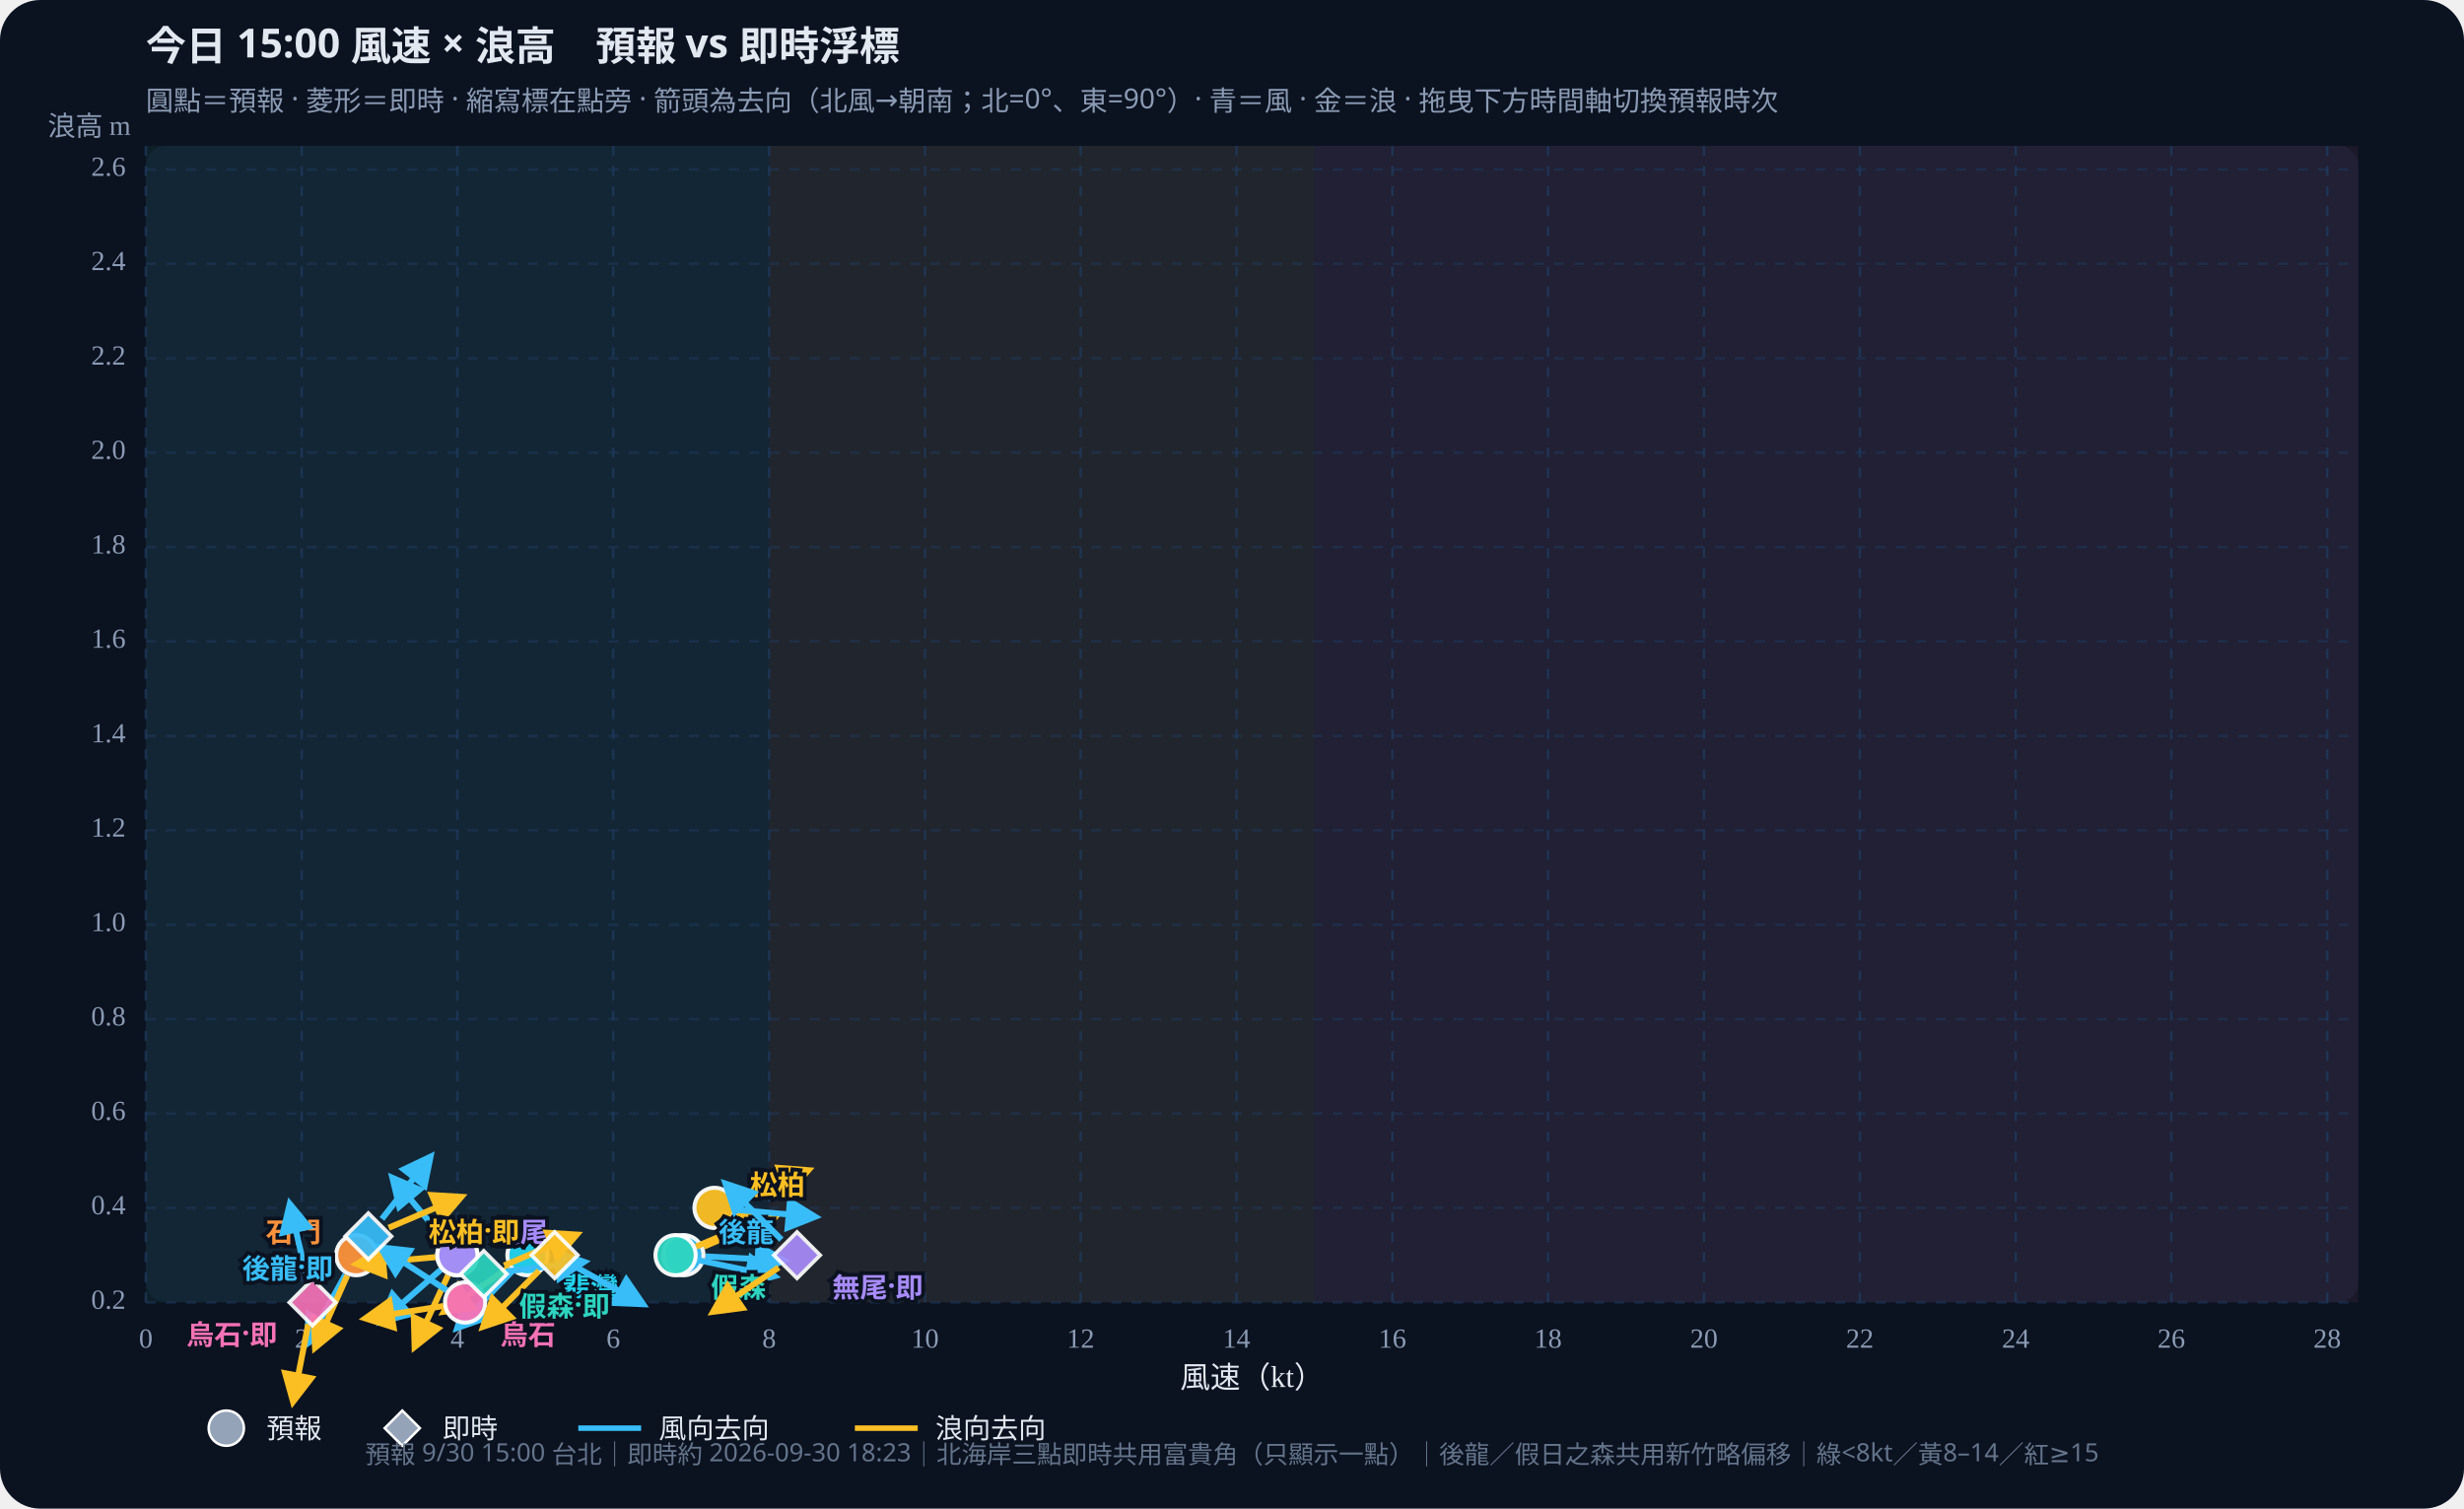
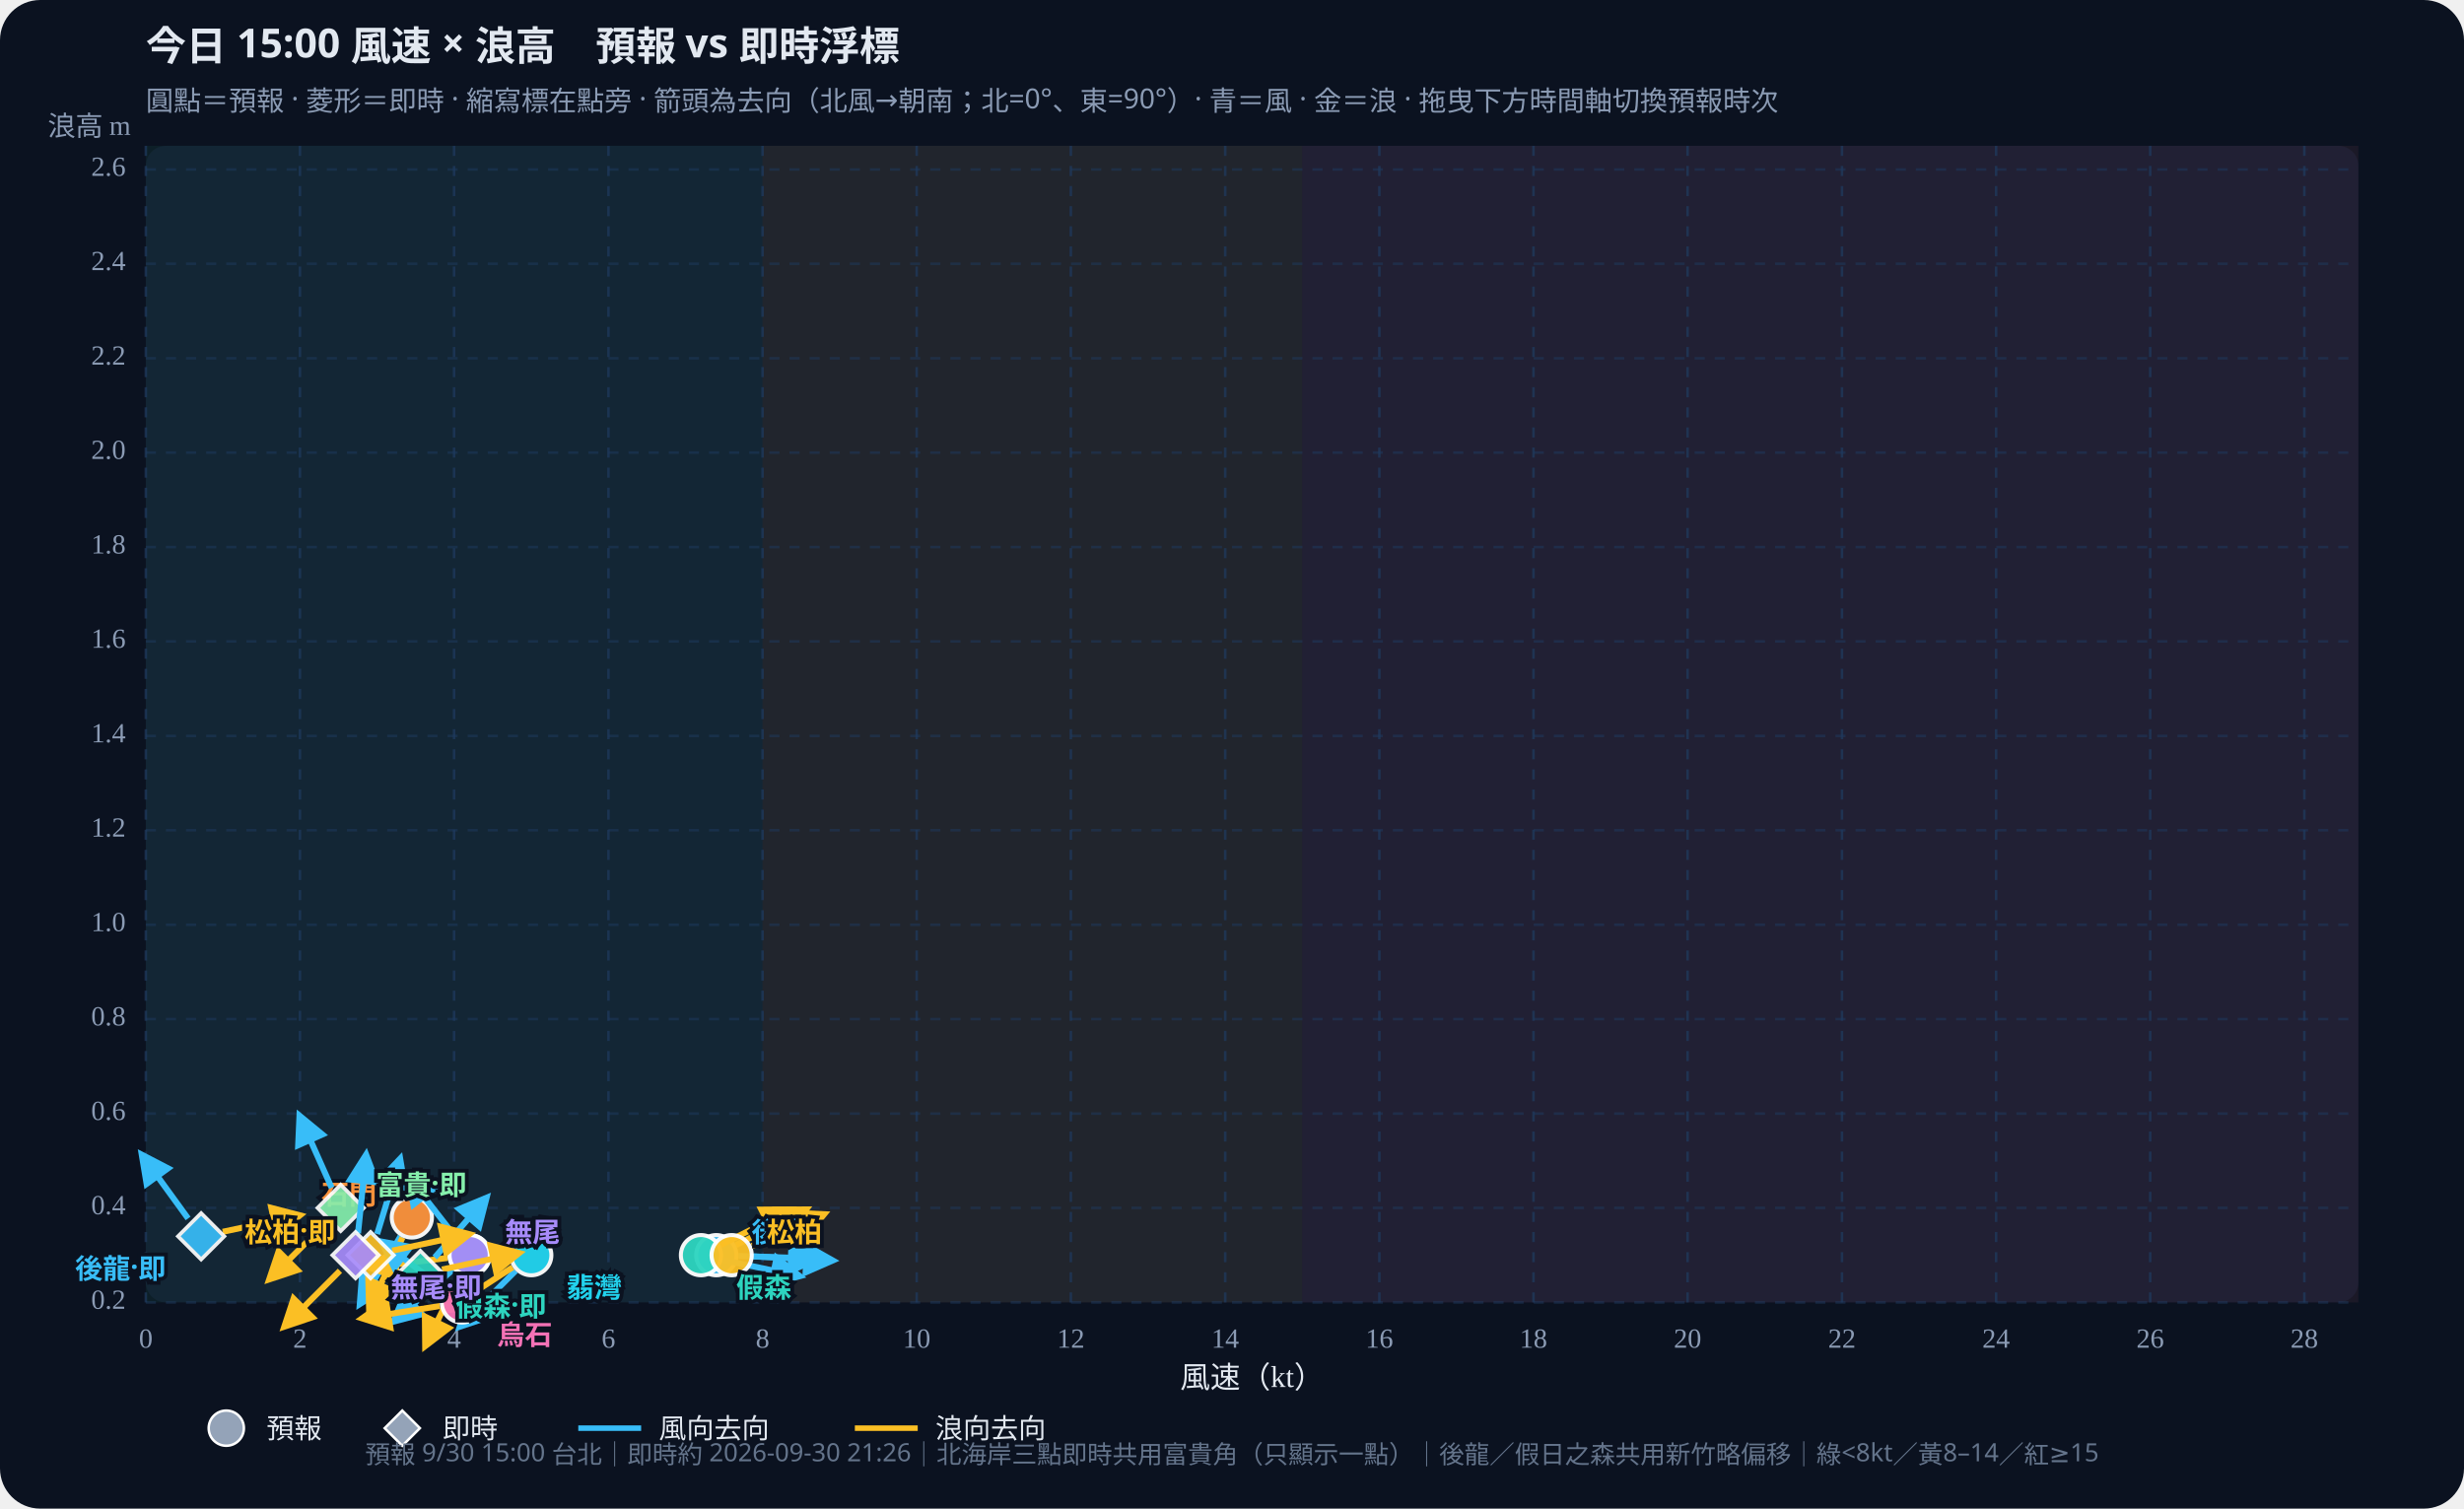
<svg xmlns="http://www.w3.org/2000/svg" id="wws-svg" viewBox="0 0 980 600" role="img" aria-label="風速與浪高散佈圖，可拖曳時間軸切換預報時次" style="width:100%;height:auto;display:block">
  <rect width="980" height="600" fill="#0b1220" rx="16" />
  <rect x="58" y="58" width="880" height="460" fill="#111a2e" rx="8" />
-   <rect x="58.0" y="58" width="247.9" height="460" fill="#34d399" opacity="0.07" />
-   <rect x="305.9" y="58" width="216.9" height="460" fill="#fbbf24" opacity="0.07" />
-   <rect x="522.8" y="58" width="415.2" height="460" fill="#fb7185" opacity="0.07" />
+   <rect x="58.0" y="58" width="245.3" height="460" fill="#34d399" opacity="0.07" />
+   <rect x="303.3" y="58" width="214.6" height="460" fill="#fbbf24" opacity="0.07" />
+   <rect x="517.9" y="58" width="420.1" height="460" fill="#fb7185" opacity="0.07" />
  <defs>
    <marker id="arrow-38bdf8" viewBox="0 0 10 10" refX="8" refY="5" markerWidth="6" markerHeight="6" orient="auto-start-reverse">
      <path d="M0,0 L10,5 L0,10 z" fill="#38bdf8" />
    </marker>
    <marker id="arrow-fbbf24" viewBox="0 0 10 10" refX="8" refY="5" markerWidth="6" markerHeight="6" orient="auto-start-reverse">
      <path d="M0,0 L10,5 L0,10 z" fill="#fbbf24" />
    </marker>
  </defs>
  <text id="wws-title" x="58" y="24" fill="#e2e8f0" font-size="16" font-weight="700" font-family="Noto Sans TC,system-ui,sans-serif">今日 15:00 風速 × 浪高　預報 vs 即時浮標</text>
  <text x="58" y="44" fill="#8b9bb4" font-size="11" font-family="Noto Sans TC,system-ui,sans-serif">圓點＝預報 · 菱形＝即時 · 縮寫標在點旁 · 箭頭為去向（北風→朝南；北=0°、東=90°）· 青＝風 · 金＝浪 · 拖曳下方時間軸切換預報時次</text>
  <line x1="58.0" y1="58" x2="58.0" y2="518" stroke="#1e3a5f" stroke-dasharray="4 4" opacity="0.7" />
  <text x="58.0" y="536" text-anchor="middle" fill="#8b9bb4" font-size="11">0</text>
-   <line x1="120.0" y1="58" x2="120.0" y2="518" stroke="#1e3a5f" stroke-dasharray="4 4" opacity="0.7" />
-   <text x="120.0" y="536" text-anchor="middle" fill="#8b9bb4" font-size="11">2</text>
-   <line x1="181.9" y1="58" x2="181.9" y2="518" stroke="#1e3a5f" stroke-dasharray="4 4" opacity="0.7" />
-   <text x="181.9" y="536" text-anchor="middle" fill="#8b9bb4" font-size="11">4</text>
-   <line x1="243.9" y1="58" x2="243.9" y2="518" stroke="#1e3a5f" stroke-dasharray="4 4" opacity="0.7" />
-   <text x="243.9" y="536" text-anchor="middle" fill="#8b9bb4" font-size="11">6</text>
-   <line x1="305.9" y1="58" x2="305.9" y2="518" stroke="#1e3a5f" stroke-dasharray="4 4" opacity="0.7" />
-   <text x="305.9" y="536" text-anchor="middle" fill="#8b9bb4" font-size="11">8</text>
-   <line x1="367.9" y1="58" x2="367.9" y2="518" stroke="#1e3a5f" stroke-dasharray="4 4" opacity="0.7" />
-   <text x="367.9" y="536" text-anchor="middle" fill="#8b9bb4" font-size="11">10</text>
-   <line x1="429.8" y1="58" x2="429.8" y2="518" stroke="#1e3a5f" stroke-dasharray="4 4" opacity="0.7" />
-   <text x="429.8" y="536" text-anchor="middle" fill="#8b9bb4" font-size="11">12</text>
-   <line x1="491.8" y1="58" x2="491.8" y2="518" stroke="#1e3a5f" stroke-dasharray="4 4" opacity="0.7" />
-   <text x="491.8" y="536" text-anchor="middle" fill="#8b9bb4" font-size="11">14</text>
-   <line x1="553.8" y1="58" x2="553.8" y2="518" stroke="#1e3a5f" stroke-dasharray="4 4" opacity="0.7" />
-   <text x="553.8" y="536" text-anchor="middle" fill="#8b9bb4" font-size="11">16</text>
-   <line x1="615.7" y1="58" x2="615.7" y2="518" stroke="#1e3a5f" stroke-dasharray="4 4" opacity="0.7" />
-   <text x="615.7" y="536" text-anchor="middle" fill="#8b9bb4" font-size="11">18</text>
-   <line x1="677.7" y1="58" x2="677.7" y2="518" stroke="#1e3a5f" stroke-dasharray="4 4" opacity="0.7" />
-   <text x="677.7" y="536" text-anchor="middle" fill="#8b9bb4" font-size="11">20</text>
-   <line x1="739.7" y1="58" x2="739.7" y2="518" stroke="#1e3a5f" stroke-dasharray="4 4" opacity="0.7" />
-   <text x="739.7" y="536" text-anchor="middle" fill="#8b9bb4" font-size="11">22</text>
-   <line x1="801.7" y1="58" x2="801.7" y2="518" stroke="#1e3a5f" stroke-dasharray="4 4" opacity="0.7" />
-   <text x="801.7" y="536" text-anchor="middle" fill="#8b9bb4" font-size="11">24</text>
-   <line x1="863.6" y1="58" x2="863.6" y2="518" stroke="#1e3a5f" stroke-dasharray="4 4" opacity="0.7" />
-   <text x="863.6" y="536" text-anchor="middle" fill="#8b9bb4" font-size="11">26</text>
-   <line x1="925.6" y1="58" x2="925.6" y2="518" stroke="#1e3a5f" stroke-dasharray="4 4" opacity="0.7" />
-   <text x="925.6" y="536" text-anchor="middle" fill="#8b9bb4" font-size="11">28</text>
+   <line x1="119.3" y1="58" x2="119.3" y2="518" stroke="#1e3a5f" stroke-dasharray="4 4" opacity="0.7" />
+   <text x="119.3" y="536" text-anchor="middle" fill="#8b9bb4" font-size="11">2</text>
+   <line x1="180.6" y1="58" x2="180.6" y2="518" stroke="#1e3a5f" stroke-dasharray="4 4" opacity="0.7" />
+   <text x="180.6" y="536" text-anchor="middle" fill="#8b9bb4" font-size="11">4</text>
+   <line x1="242.0" y1="58" x2="242.0" y2="518" stroke="#1e3a5f" stroke-dasharray="4 4" opacity="0.7" />
+   <text x="242.0" y="536" text-anchor="middle" fill="#8b9bb4" font-size="11">6</text>
+   <line x1="303.3" y1="58" x2="303.3" y2="518" stroke="#1e3a5f" stroke-dasharray="4 4" opacity="0.7" />
+   <text x="303.3" y="536" text-anchor="middle" fill="#8b9bb4" font-size="11">8</text>
+   <line x1="364.6" y1="58" x2="364.6" y2="518" stroke="#1e3a5f" stroke-dasharray="4 4" opacity="0.7" />
+   <text x="364.6" y="536" text-anchor="middle" fill="#8b9bb4" font-size="11">10</text>
+   <line x1="425.9" y1="58" x2="425.9" y2="518" stroke="#1e3a5f" stroke-dasharray="4 4" opacity="0.7" />
+   <text x="425.9" y="536" text-anchor="middle" fill="#8b9bb4" font-size="11">12</text>
+   <line x1="487.3" y1="58" x2="487.3" y2="518" stroke="#1e3a5f" stroke-dasharray="4 4" opacity="0.7" />
+   <text x="487.3" y="536" text-anchor="middle" fill="#8b9bb4" font-size="11">14</text>
+   <line x1="548.6" y1="58" x2="548.6" y2="518" stroke="#1e3a5f" stroke-dasharray="4 4" opacity="0.7" />
+   <text x="548.6" y="536" text-anchor="middle" fill="#8b9bb4" font-size="11">16</text>
+   <line x1="609.9" y1="58" x2="609.9" y2="518" stroke="#1e3a5f" stroke-dasharray="4 4" opacity="0.7" />
+   <text x="609.9" y="536" text-anchor="middle" fill="#8b9bb4" font-size="11">18</text>
+   <line x1="671.2" y1="58" x2="671.2" y2="518" stroke="#1e3a5f" stroke-dasharray="4 4" opacity="0.7" />
+   <text x="671.2" y="536" text-anchor="middle" fill="#8b9bb4" font-size="11">20</text>
+   <line x1="732.6" y1="58" x2="732.6" y2="518" stroke="#1e3a5f" stroke-dasharray="4 4" opacity="0.7" />
+   <text x="732.6" y="536" text-anchor="middle" fill="#8b9bb4" font-size="11">22</text>
+   <line x1="793.9" y1="58" x2="793.9" y2="518" stroke="#1e3a5f" stroke-dasharray="4 4" opacity="0.7" />
+   <text x="793.9" y="536" text-anchor="middle" fill="#8b9bb4" font-size="11">24</text>
+   <line x1="855.2" y1="58" x2="855.2" y2="518" stroke="#1e3a5f" stroke-dasharray="4 4" opacity="0.7" />
+   <text x="855.2" y="536" text-anchor="middle" fill="#8b9bb4" font-size="11">26</text>
+   <line x1="916.5" y1="58" x2="916.5" y2="518" stroke="#1e3a5f" stroke-dasharray="4 4" opacity="0.7" />
+   <text x="916.5" y="536" text-anchor="middle" fill="#8b9bb4" font-size="11">28</text>
  <line x1="58" y1="518.0" x2="938" y2="518.0" stroke="#1e3a5f" stroke-dasharray="4 4" opacity="0.5" />
  <text x="50" y="518.0" text-anchor="end" dominant-baseline="middle" fill="#8b9bb4" font-size="11">0.2</text>
  <line x1="58" y1="480.4" x2="938" y2="480.4" stroke="#1e3a5f" stroke-dasharray="4 4" opacity="0.5" />
  <text x="50" y="480.4" text-anchor="end" dominant-baseline="middle" fill="#8b9bb4" font-size="11">0.4</text>
  <line x1="58" y1="442.9" x2="938" y2="442.9" stroke="#1e3a5f" stroke-dasharray="4 4" opacity="0.5" />
  <text x="50" y="442.9" text-anchor="end" dominant-baseline="middle" fill="#8b9bb4" font-size="11">0.6</text>
  <line x1="58" y1="405.3" x2="938" y2="405.3" stroke="#1e3a5f" stroke-dasharray="4 4" opacity="0.5" />
  <text x="50" y="405.3" text-anchor="end" dominant-baseline="middle" fill="#8b9bb4" font-size="11">0.8</text>
  <line x1="58" y1="367.8" x2="938" y2="367.8" stroke="#1e3a5f" stroke-dasharray="4 4" opacity="0.5" />
  <text x="50" y="367.8" text-anchor="end" dominant-baseline="middle" fill="#8b9bb4" font-size="11">1.0</text>
  <line x1="58" y1="330.2" x2="938" y2="330.2" stroke="#1e3a5f" stroke-dasharray="4 4" opacity="0.5" />
  <text x="50" y="330.2" text-anchor="end" dominant-baseline="middle" fill="#8b9bb4" font-size="11">1.2</text>
  <line x1="58" y1="292.7" x2="938" y2="292.7" stroke="#1e3a5f" stroke-dasharray="4 4" opacity="0.5" />
  <text x="50" y="292.7" text-anchor="end" dominant-baseline="middle" fill="#8b9bb4" font-size="11">1.4</text>
  <line x1="58" y1="255.1" x2="938" y2="255.1" stroke="#1e3a5f" stroke-dasharray="4 4" opacity="0.5" />
  <text x="50" y="255.1" text-anchor="end" dominant-baseline="middle" fill="#8b9bb4" font-size="11">1.6</text>
  <line x1="58" y1="217.6" x2="938" y2="217.6" stroke="#1e3a5f" stroke-dasharray="4 4" opacity="0.5" />
  <text x="50" y="217.6" text-anchor="end" dominant-baseline="middle" fill="#8b9bb4" font-size="11">1.8</text>
  <line x1="58" y1="180.0" x2="938" y2="180.0" stroke="#1e3a5f" stroke-dasharray="4 4" opacity="0.5" />
  <text x="50" y="180.0" text-anchor="end" dominant-baseline="middle" fill="#8b9bb4" font-size="11">2.0</text>
  <line x1="58" y1="142.5" x2="938" y2="142.5" stroke="#1e3a5f" stroke-dasharray="4 4" opacity="0.5" />
  <text x="50" y="142.5" text-anchor="end" dominant-baseline="middle" fill="#8b9bb4" font-size="11">2.2</text>
  <line x1="58" y1="104.9" x2="938" y2="104.9" stroke="#1e3a5f" stroke-dasharray="4 4" opacity="0.5" />
  <text x="50" y="104.9" text-anchor="end" dominant-baseline="middle" fill="#8b9bb4" font-size="11">2.4</text>
  <line x1="58" y1="67.4" x2="938" y2="67.4" stroke="#1e3a5f" stroke-dasharray="4 4" opacity="0.5" />
  <text x="50" y="67.4" text-anchor="end" dominant-baseline="middle" fill="#8b9bb4" font-size="11">2.6</text>
  <text x="498" y="552" text-anchor="middle" fill="#e2e8f0" font-size="12">風速（kt）</text>
  <text x="52" y="54" text-anchor="end" fill="#8b9bb4" font-size="11">浪高 m</text>
  <g id="wws-forecast-layer">
-     <line x1="280.6" y1="499.7" x2="311.7" y2="501.3" stroke="#38bdf8" stroke-width="2.4" marker-end="url(#arrow-38bdf8)" />
-     <line x1="279.9" y1="495.8" x2="308.6" y2="483.6" stroke="#fbbf24" stroke-width="2.4" marker-end="url(#arrow-fbbf24)" />
-     <circle cx="271.8" cy="499.2" r="8.0" fill="#38bdf8" stroke="#fff" stroke-width="1.6" opacity="0.95" />
-     <line x1="277.3" y1="501.1" x2="307.8" y2="507.5" stroke="#38bdf8" stroke-width="2.4" marker-end="url(#arrow-38bdf8)" />
-     <line x1="276.8" y1="495.8" x2="305.5" y2="483.6" stroke="#fbbf24" stroke-width="2.4" marker-end="url(#arrow-fbbf24)" />
-     <circle cx="268.7" cy="499.2" r="8.0" fill="#2dd4bf" stroke="#fff" stroke-width="1.6" opacity="0.95" />
-     <line x1="293.0" y1="481.2" x2="324.0" y2="483.9" stroke="#38bdf8" stroke-width="2.4" marker-end="url(#arrow-38bdf8)" />
-     <line x1="292.4" y1="477.2" x2="321.3" y2="465.5" stroke="#fbbf24" stroke-width="2.4" marker-end="url(#arrow-fbbf24)" />
-     <circle cx="284.2" cy="480.4" r="8.0" fill="#fbbf24" stroke="#fff" stroke-width="1.6" opacity="0.95" />
-     <line x1="175.3" y1="505.0" x2="151.8" y2="525.5" stroke="#38bdf8" stroke-width="2.4" marker-end="url(#arrow-38bdf8)" />
-     <line x1="178.2" y1="507.2" x2="165.0" y2="535.5" stroke="#fbbf24" stroke-width="2.4" marker-end="url(#arrow-fbbf24)" />
-     <circle cx="181.9" cy="499.2" r="8.0" fill="#4ade80" stroke="#fff" stroke-width="1.6" opacity="0.95" />
-     <line x1="203.7" y1="505.6" x2="182.0" y2="528.0" stroke="#38bdf8" stroke-width="2.4" marker-end="url(#arrow-38bdf8)" />
-     <line x1="202.5" y1="504.1" x2="176.7" y2="521.6" stroke="#fbbf24" stroke-width="2.4" marker-end="url(#arrow-fbbf24)" />
-     <circle cx="209.8" cy="499.2" r="8.0" fill="#22d3ee" stroke="#fff" stroke-width="1.6" opacity="0.95" />
-     <line x1="137.4" y1="506.9" x2="122.3" y2="534.2" stroke="#38bdf8" stroke-width="2.4" marker-end="url(#arrow-38bdf8)" />
-     <line x1="138.1" y1="507.3" x2="125.4" y2="535.8" stroke="#fbbf24" stroke-width="2.4" marker-end="url(#arrow-fbbf24)" />
-     <circle cx="141.7" cy="499.2" r="8.0" fill="#fb923c" stroke="#fff" stroke-width="1.6" opacity="0.95" />
-     <line x1="176.3" y1="492.5" x2="156.2" y2="468.6" stroke="#38bdf8" stroke-width="2.4" marker-end="url(#arrow-38bdf8)" />
-     <line x1="173.2" y1="500.0" x2="142.1" y2="502.7" stroke="#fbbf24" stroke-width="2.4" marker-end="url(#arrow-fbbf24)" />
-     <circle cx="181.9" cy="499.2" r="8.0" fill="#a78bfa" stroke="#fff" stroke-width="1.6" opacity="0.95" />
-     <line x1="177.7" y1="513.2" x2="151.5" y2="496.2" stroke="#38bdf8" stroke-width="2.4" marker-end="url(#arrow-38bdf8)" />
-     <line x1="176.4" y1="519.4" x2="145.5" y2="524.3" stroke="#fbbf24" stroke-width="2.4" marker-end="url(#arrow-fbbf24)" />
-     <circle cx="185.0" cy="518.0" r="8.0" fill="#f472b6" stroke="#fff" stroke-width="1.6" opacity="0.95" />
-     <text x="285.8" y="489.2" text-anchor="start" dominant-baseline="central" fill="#38bdf8" font-size="11" font-weight="700" font-family="Noto Sans TC,system-ui,sans-serif" stroke="#0b1220" stroke-width="3" paint-order="stroke">後龍</text>
-     <text x="282.7" y="511.2" text-anchor="start" dominant-baseline="central" fill="#2dd4bf" font-size="11" font-weight="700" font-family="Noto Sans TC,system-ui,sans-serif" stroke="#0b1220" stroke-width="3" paint-order="stroke">假森</text>
-     <text x="298.2" y="470.4" text-anchor="start" dominant-baseline="central" fill="#fbbf24" font-size="11" font-weight="700" font-family="Noto Sans TC,system-ui,sans-serif" stroke="#0b1220" stroke-width="3" paint-order="stroke">松柏</text>
-     <text x="195.9" y="489.2" text-anchor="start" dominant-baseline="central" fill="#4ade80" font-size="11" font-weight="700" font-family="Noto Sans TC,system-ui,sans-serif" stroke="#0b1220" stroke-width="3" paint-order="stroke">中角</text>
-     <text x="223.8" y="511.2" text-anchor="start" dominant-baseline="central" fill="#22d3ee" font-size="11" font-weight="700" font-family="Noto Sans TC,system-ui,sans-serif" stroke="#0b1220" stroke-width="3" paint-order="stroke">翡灣</text>
-     <text x="127.7" y="489.2" text-anchor="end" dominant-baseline="central" fill="#fb923c" font-size="11" font-weight="700" font-family="Noto Sans TC,system-ui,sans-serif" stroke="#0b1220" stroke-width="3" paint-order="stroke">石門</text>
-     <text x="195.9" y="489.2" text-anchor="start" dominant-baseline="central" fill="#a78bfa" font-size="11" font-weight="700" font-family="Noto Sans TC,system-ui,sans-serif" stroke="#0b1220" stroke-width="3" paint-order="stroke">無尾</text>
-     <text x="199.0" y="530.0" text-anchor="start" dominant-baseline="central" fill="#f472b6" font-size="11" font-weight="700" font-family="Noto Sans TC,system-ui,sans-serif" stroke="#0b1220" stroke-width="3" paint-order="stroke">烏石</text>
+     <line x1="293.7" y1="499.5" x2="324.9" y2="500.6" stroke="#38bdf8" stroke-width="2.4" marker-end="url(#arrow-38bdf8)" />
+     <line x1="292.7" y1="495.2" x2="320.5" y2="481.1" stroke="#fbbf24" stroke-width="2.4" marker-end="url(#arrow-fbbf24)" />
+     <circle cx="284.9" cy="499.2" r="8.0" fill="#38bdf8" stroke="#fff" stroke-width="1.6" opacity="0.95" />
+     <line x1="287.4" y1="501.1" x2="317.9" y2="507.5" stroke="#38bdf8" stroke-width="2.4" marker-end="url(#arrow-38bdf8)" />
+     <line x1="286.6" y1="495.2" x2="314.4" y2="481.1" stroke="#fbbf24" stroke-width="2.4" marker-end="url(#arrow-fbbf24)" />
+     <circle cx="278.8" cy="499.2" r="8.0" fill="#2dd4bf" stroke="#fff" stroke-width="1.6" opacity="0.95" />
+     <line x1="299.8" y1="499.7" x2="331.0" y2="501.3" stroke="#38bdf8" stroke-width="2.4" marker-end="url(#arrow-38bdf8)" />
+     <line x1="299.1" y1="495.6" x2="327.6" y2="483.0" stroke="#fbbf24" stroke-width="2.4" marker-end="url(#arrow-fbbf24)" />
+     <circle cx="291.0" cy="499.2" r="8.0" fill="#fbbf24" stroke="#fff" stroke-width="1.6" opacity="0.95" />
+     <line x1="180.1" y1="505.0" x2="156.6" y2="525.5" stroke="#38bdf8" stroke-width="2.4" marker-end="url(#arrow-38bdf8)" />
+     <line x1="182.9" y1="507.1" x2="169.2" y2="535.2" stroke="#fbbf24" stroke-width="2.4" marker-end="url(#arrow-fbbf24)" />
+     <circle cx="186.8" cy="499.2" r="8.0" fill="#4ade80" stroke="#fff" stroke-width="1.6" opacity="0.95" />
+     <line x1="205.1" y1="505.4" x2="183.0" y2="527.5" stroke="#38bdf8" stroke-width="2.4" marker-end="url(#arrow-38bdf8)" />
+     <line x1="203.9" y1="504.0" x2="177.8" y2="521.0" stroke="#fbbf24" stroke-width="2.4" marker-end="url(#arrow-fbbf24)" />
+     <circle cx="211.3" cy="499.2" r="8.0" fill="#22d3ee" stroke="#fff" stroke-width="1.6" opacity="0.95" />
+     <line x1="159.3" y1="491.7" x2="143.2" y2="518.5" stroke="#38bdf8" stroke-width="2.4" marker-end="url(#arrow-38bdf8)" />
+     <line x1="160.1" y1="492.2" x2="146.9" y2="520.5" stroke="#fbbf24" stroke-width="2.4" marker-end="url(#arrow-fbbf24)" />
+     <circle cx="163.8" cy="484.2" r="8.0" fill="#fb923c" stroke="#fff" stroke-width="1.6" opacity="0.95" />
+     <line x1="181.4" y1="492.3" x2="162.2" y2="467.7" stroke="#38bdf8" stroke-width="2.4" marker-end="url(#arrow-38bdf8)" />
+     <line x1="178.0" y1="500.3" x2="147.1" y2="504.1" stroke="#fbbf24" stroke-width="2.4" marker-end="url(#arrow-fbbf24)" />
+     <circle cx="186.8" cy="499.2" r="8.0" fill="#a78bfa" stroke="#fff" stroke-width="1.6" opacity="0.95" />
+     <line x1="176.7" y1="512.7" x2="151.8" y2="493.9" stroke="#38bdf8" stroke-width="2.4" marker-end="url(#arrow-38bdf8)" />
+     <line x1="175.0" y1="519.4" x2="144.2" y2="524.3" stroke="#fbbf24" stroke-width="2.4" marker-end="url(#arrow-fbbf24)" />
+     <circle cx="183.7" cy="518.0" r="8.0" fill="#f472b6" stroke="#fff" stroke-width="1.6" opacity="0.95" />
+     <text x="298.9" y="489.2" text-anchor="start" dominant-baseline="central" fill="#38bdf8" font-size="11" font-weight="700" font-family="Noto Sans TC,system-ui,sans-serif" stroke="#0b1220" stroke-width="3" paint-order="stroke">後龍</text>
+     <text x="292.8" y="511.2" text-anchor="start" dominant-baseline="central" fill="#2dd4bf" font-size="11" font-weight="700" font-family="Noto Sans TC,system-ui,sans-serif" stroke="#0b1220" stroke-width="3" paint-order="stroke">假森</text>
+     <text x="305.0" y="489.2" text-anchor="start" dominant-baseline="central" fill="#fbbf24" font-size="11" font-weight="700" font-family="Noto Sans TC,system-ui,sans-serif" stroke="#0b1220" stroke-width="3" paint-order="stroke">松柏</text>
+     <text x="200.8" y="489.2" text-anchor="start" dominant-baseline="central" fill="#4ade80" font-size="11" font-weight="700" font-family="Noto Sans TC,system-ui,sans-serif" stroke="#0b1220" stroke-width="3" paint-order="stroke">中角</text>
+     <text x="225.3" y="511.2" text-anchor="start" dominant-baseline="central" fill="#22d3ee" font-size="11" font-weight="700" font-family="Noto Sans TC,system-ui,sans-serif" stroke="#0b1220" stroke-width="3" paint-order="stroke">翡灣</text>
+     <text x="149.8" y="474.2" text-anchor="end" dominant-baseline="central" fill="#fb923c" font-size="11" font-weight="700" font-family="Noto Sans TC,system-ui,sans-serif" stroke="#0b1220" stroke-width="3" paint-order="stroke">石門</text>
+     <text x="200.8" y="489.2" text-anchor="start" dominant-baseline="central" fill="#a78bfa" font-size="11" font-weight="700" font-family="Noto Sans TC,system-ui,sans-serif" stroke="#0b1220" stroke-width="3" paint-order="stroke">無尾</text>
+     <text x="197.7" y="530.0" text-anchor="start" dominant-baseline="central" fill="#f472b6" font-size="11" font-weight="700" font-family="Noto Sans TC,system-ui,sans-serif" stroke="#0b1220" stroke-width="3" paint-order="stroke">烏石</text>
  </g>
  <g id="wws-live-layer">
-     <line x1="151.9" y1="484.8" x2="171.1" y2="460.2" stroke="#38bdf8" stroke-width="2.4" marker-end="url(#arrow-38bdf8)" />
-     <line x1="154.6" y1="488.3" x2="183.3" y2="476.1" stroke="#fbbf24" stroke-width="2.4" marker-end="url(#arrow-fbbf24)" />
-     <polygon points="146.5,482.5 155.7,491.7 146.5,500.9 137.3,491.7" fill="#38bdf8" stroke="#fff" stroke-width="1.5" opacity="0.92" />
-     <line x1="201.1" y1="505.7" x2="232.1" y2="501.9" stroke="#38bdf8" stroke-width="2.4" marker-end="url(#arrow-38bdf8)" />
-     <line x1="200.5" y1="503.3" x2="229.2" y2="491.1" stroke="#fbbf24" stroke-width="2.4" marker-end="url(#arrow-fbbf24)" />
-     <polygon points="192.4,497.5 201.6,506.7 192.4,515.9 183.2,506.7" fill="#2dd4bf" stroke="#fff" stroke-width="1.5" opacity="0.92" />
-     <line x1="228.3" y1="503.5" x2="255.6" y2="518.6" stroke="#38bdf8" stroke-width="2.4" marker-end="url(#arrow-38bdf8)" />
-     <line x1="214.4" y1="505.4" x2="192.3" y2="527.5" stroke="#fbbf24" stroke-width="2.4" marker-end="url(#arrow-fbbf24)" />
-     <polygon points="220.6,490.0 229.8,499.2 220.6,508.4 211.4,499.2" fill="#fbbf24" stroke="#fff" stroke-width="1.5" opacity="0.92" />
-     <line x1="310.8" y1="493.0" x2="288.7" y2="470.9" stroke="#38bdf8" stroke-width="2.4" marker-end="url(#arrow-38bdf8)" />
-     <line x1="309.7" y1="504.1" x2="283.8" y2="521.6" stroke="#fbbf24" stroke-width="2.4" marker-end="url(#arrow-fbbf24)" />
-     <polygon points="317.0,490.0 326.2,499.2 317.0,508.4 307.8,499.2" fill="#a78bfa" stroke="#fff" stroke-width="1.5" opacity="0.92" />
-     <line x1="122.3" y1="509.4" x2="115.3" y2="479.0" stroke="#38bdf8" stroke-width="2.4" marker-end="url(#arrow-38bdf8)" />
-     <line x1="122.6" y1="526.6" x2="116.6" y2="557.3" stroke="#fbbf24" stroke-width="2.4" marker-end="url(#arrow-fbbf24)" />
-     <polygon points="124.3,508.8 133.5,518.0 124.3,527.2 115.1,518.0" fill="#f472b6" stroke="#fff" stroke-width="1.5" opacity="0.92" />
-     <text x="132.5" y="503.7" text-anchor="end" dominant-baseline="central" fill="#38bdf8" font-size="11" font-weight="700" font-family="Noto Sans TC,system-ui,sans-serif" stroke="#0b1220" stroke-width="3" paint-order="stroke">後龍·即</text>
-     <text x="206.4" y="518.7" text-anchor="start" dominant-baseline="central" fill="#2dd4bf" font-size="11" font-weight="700" font-family="Noto Sans TC,system-ui,sans-serif" stroke="#0b1220" stroke-width="3" paint-order="stroke">假森·即</text>
-     <text x="206.6" y="489.2" text-anchor="end" dominant-baseline="central" fill="#fbbf24" font-size="11" font-weight="700" font-family="Noto Sans TC,system-ui,sans-serif" stroke="#0b1220" stroke-width="3" paint-order="stroke">松柏·即</text>
-     <text x="331.0" y="511.2" text-anchor="start" dominant-baseline="central" fill="#a78bfa" font-size="11" font-weight="700" font-family="Noto Sans TC,system-ui,sans-serif" stroke="#0b1220" stroke-width="3" paint-order="stroke">無尾·即</text>
-     <text x="110.3" y="530.0" text-anchor="end" dominant-baseline="central" fill="#f472b6" font-size="11" font-weight="700" font-family="Noto Sans TC,system-ui,sans-serif" stroke="#0b1220" stroke-width="3" paint-order="stroke">烏石·即</text>
+     <line x1="74.8" y1="484.6" x2="56.5" y2="459.4" stroke="#38bdf8" stroke-width="2.4" marker-end="url(#arrow-38bdf8)" />
+     <line x1="88.6" y1="489.9" x2="119.1" y2="483.4" stroke="#fbbf24" stroke-width="2.4" marker-end="url(#arrow-fbbf24)" />
+     <polygon points="80.0,482.5 89.2,491.7 80.0,500.9 70.8,491.7" fill="#38bdf8" stroke="#fff" stroke-width="1.5" opacity="0.92" />
+     <line x1="172.9" y1="500.1" x2="193.4" y2="476.5" stroke="#38bdf8" stroke-width="2.4" marker-end="url(#arrow-38bdf8)" />
+     <line x1="175.8" y1="504.9" x2="206.3" y2="498.4" stroke="#fbbf24" stroke-width="2.4" marker-end="url(#arrow-fbbf24)" />
+     <polygon points="167.2,497.5 176.4,506.7 167.2,515.9 158.0,506.7" fill="#2dd4bf" stroke="#fff" stroke-width="1.5" opacity="0.92" />
+     <line x1="150.0" y1="490.8" x2="159.1" y2="461.0" stroke="#38bdf8" stroke-width="2.4" marker-end="url(#arrow-38bdf8)" />
+     <line x1="156.0" y1="497.4" x2="186.5" y2="490.9" stroke="#fbbf24" stroke-width="2.4" marker-end="url(#arrow-fbbf24)" />
+     <polygon points="147.4,490.0 156.6,499.2 147.4,508.4 138.2,499.2" fill="#fbbf24" stroke="#fff" stroke-width="1.5" opacity="0.92" />
+     <line x1="131.9" y1="472.4" x2="119.2" y2="443.9" stroke="#38bdf8" stroke-width="2.4" marker-end="url(#arrow-38bdf8)" />
+     <line x1="129.3" y1="486.7" x2="107.2" y2="508.7" stroke="#fbbf24" stroke-width="2.4" marker-end="url(#arrow-fbbf24)" />
+     <polygon points="135.5,471.2 144.7,480.4 135.5,489.6 126.3,480.4" fill="#86efac" stroke="#fff" stroke-width="1.5" opacity="0.92" />
+     <line x1="142.4" y1="490.5" x2="145.6" y2="459.4" stroke="#38bdf8" stroke-width="2.4" marker-end="url(#arrow-38bdf8)" />
+     <line x1="135.2" y1="505.4" x2="113.2" y2="527.5" stroke="#fbbf24" stroke-width="2.4" marker-end="url(#arrow-fbbf24)" />
+     <polygon points="141.4,490.0 150.6,499.2 141.4,508.4 132.2,499.2" fill="#a78bfa" stroke="#fff" stroke-width="1.5" opacity="0.92" />
+     <text x="66.0" y="503.7" text-anchor="end" dominant-baseline="central" fill="#38bdf8" font-size="11" font-weight="700" font-family="Noto Sans TC,system-ui,sans-serif" stroke="#0b1220" stroke-width="3" paint-order="stroke">後龍·即</text>
+     <text x="181.2" y="518.7" text-anchor="start" dominant-baseline="central" fill="#2dd4bf" font-size="11" font-weight="700" font-family="Noto Sans TC,system-ui,sans-serif" stroke="#0b1220" stroke-width="3" paint-order="stroke">假森·即</text>
+     <text x="133.4" y="489.2" text-anchor="end" dominant-baseline="central" fill="#fbbf24" font-size="11" font-weight="700" font-family="Noto Sans TC,system-ui,sans-serif" stroke="#0b1220" stroke-width="3" paint-order="stroke">松柏·即</text>
+     <text x="149.5" y="470.4" text-anchor="start" dominant-baseline="central" fill="#86efac" font-size="11" font-weight="700" font-family="Noto Sans TC,system-ui,sans-serif" stroke="#0b1220" stroke-width="3" paint-order="stroke">富貴·即</text>
+     <text x="155.4" y="511.2" text-anchor="start" dominant-baseline="central" fill="#a78bfa" font-size="11" font-weight="700" font-family="Noto Sans TC,system-ui,sans-serif" stroke="#0b1220" stroke-width="3" paint-order="stroke">無尾·即</text>
  </g>
  <circle cx="90" cy="568" r="7" fill="#94a3b8" stroke="#fff" />
  <text x="106" y="572" fill="#e2e8f0" font-size="11" font-family="Noto Sans TC,system-ui,sans-serif">預報</text>
  <polygon points="160,561 167,568 160,575 153,568" fill="#94a3b8" stroke="#fff" />
  <text x="176" y="572" fill="#e2e8f0" font-size="11" font-family="Noto Sans TC,system-ui,sans-serif">即時</text>
  <line x1="230" y1="568" x2="255" y2="568" stroke="#38bdf8" stroke-width="2.2" />
  <text x="262" y="572" fill="#e2e8f0" font-size="11" font-family="Noto Sans TC,system-ui,sans-serif">風向去向</text>
  <line x1="340" y1="568" x2="365" y2="568" stroke="#fbbf24" stroke-width="2.2" />
  <text x="372" y="572" fill="#e2e8f0" font-size="11" font-family="Noto Sans TC,system-ui,sans-serif">浪向去向</text>
-   <text id="wws-foot" x="490" y="582" text-anchor="middle" fill="#64748b" font-size="10" font-family="Noto Sans TC,system-ui,sans-serif">預報 9/30 15:00 台北｜即時約 2026-09-30 18:23｜北海岸三點即時共用富貴角（只顯示一點）｜後龍／假日之森共用新竹略偏移｜綠&lt;8kt／黃8–14／紅≥15</text>
+   <text id="wws-foot" x="490" y="582" text-anchor="middle" fill="#64748b" font-size="10" font-family="Noto Sans TC,system-ui,sans-serif">預報 9/30 15:00 台北｜即時約 2026-09-30 21:26｜北海岸三點即時共用富貴角（只顯示一點）｜後龍／假日之森共用新竹略偏移｜綠&lt;8kt／黃8–14／紅≥15</text>
</svg>
